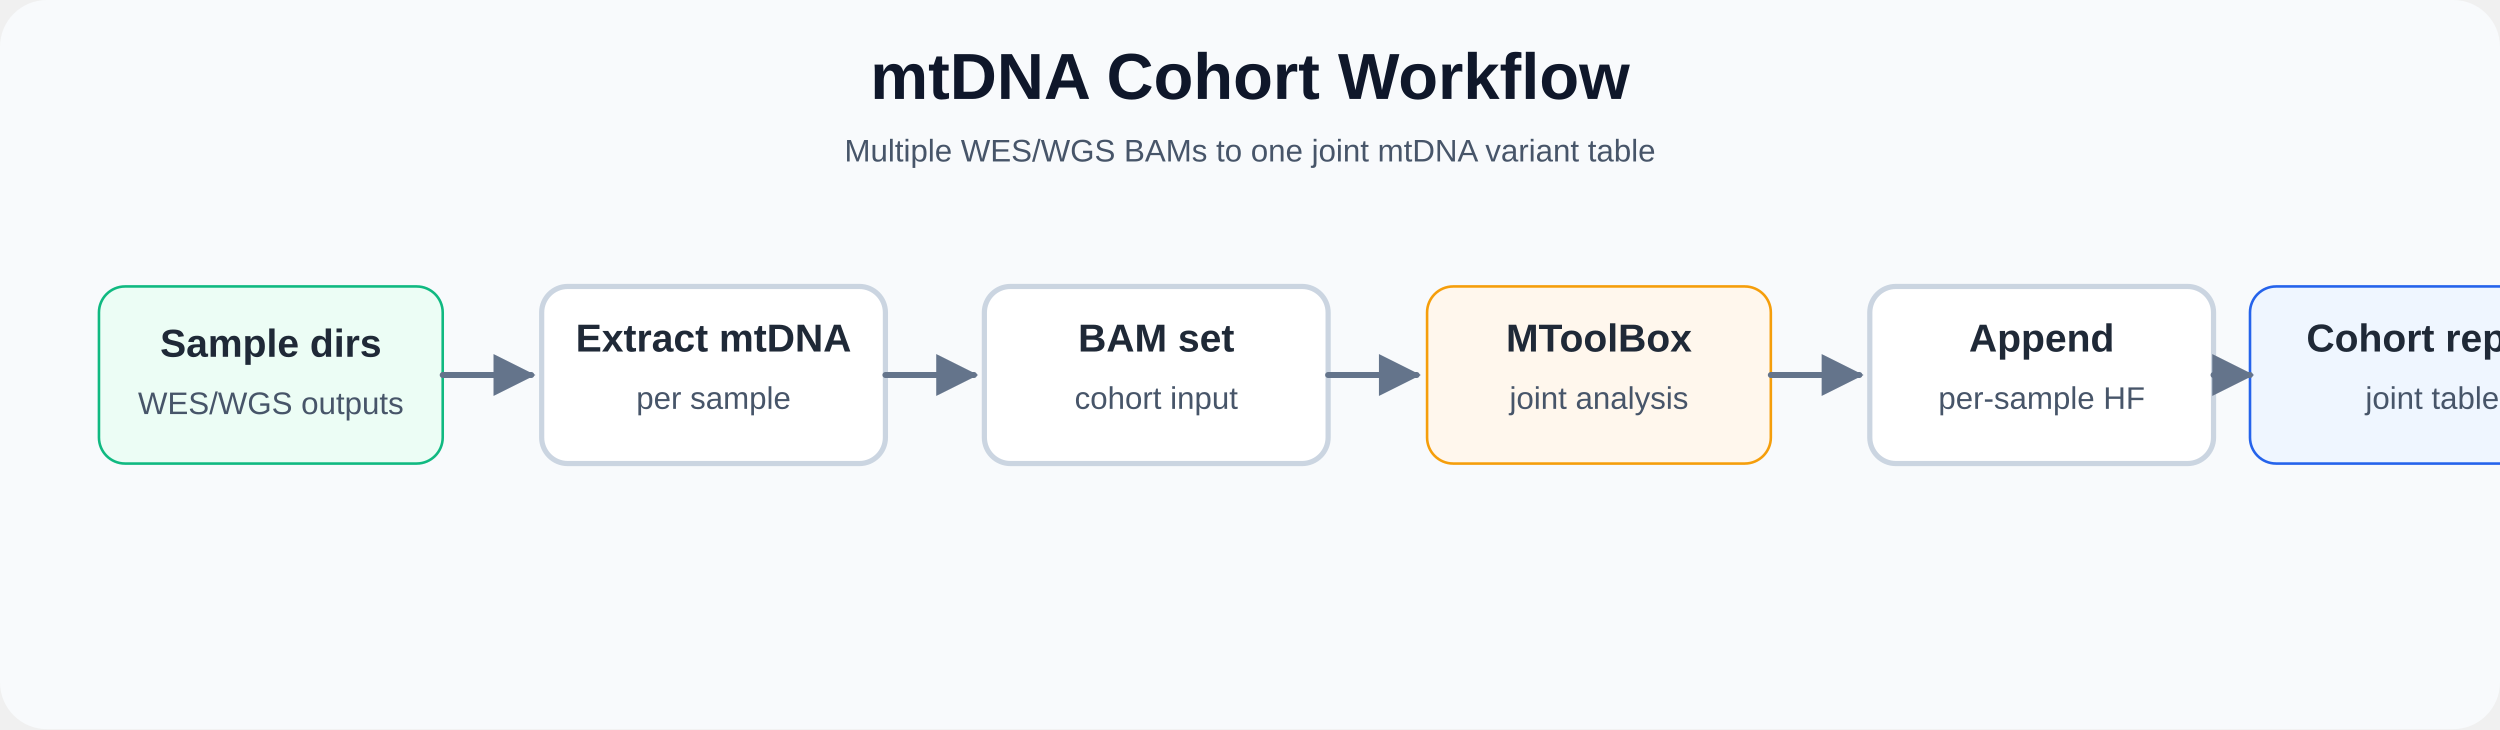
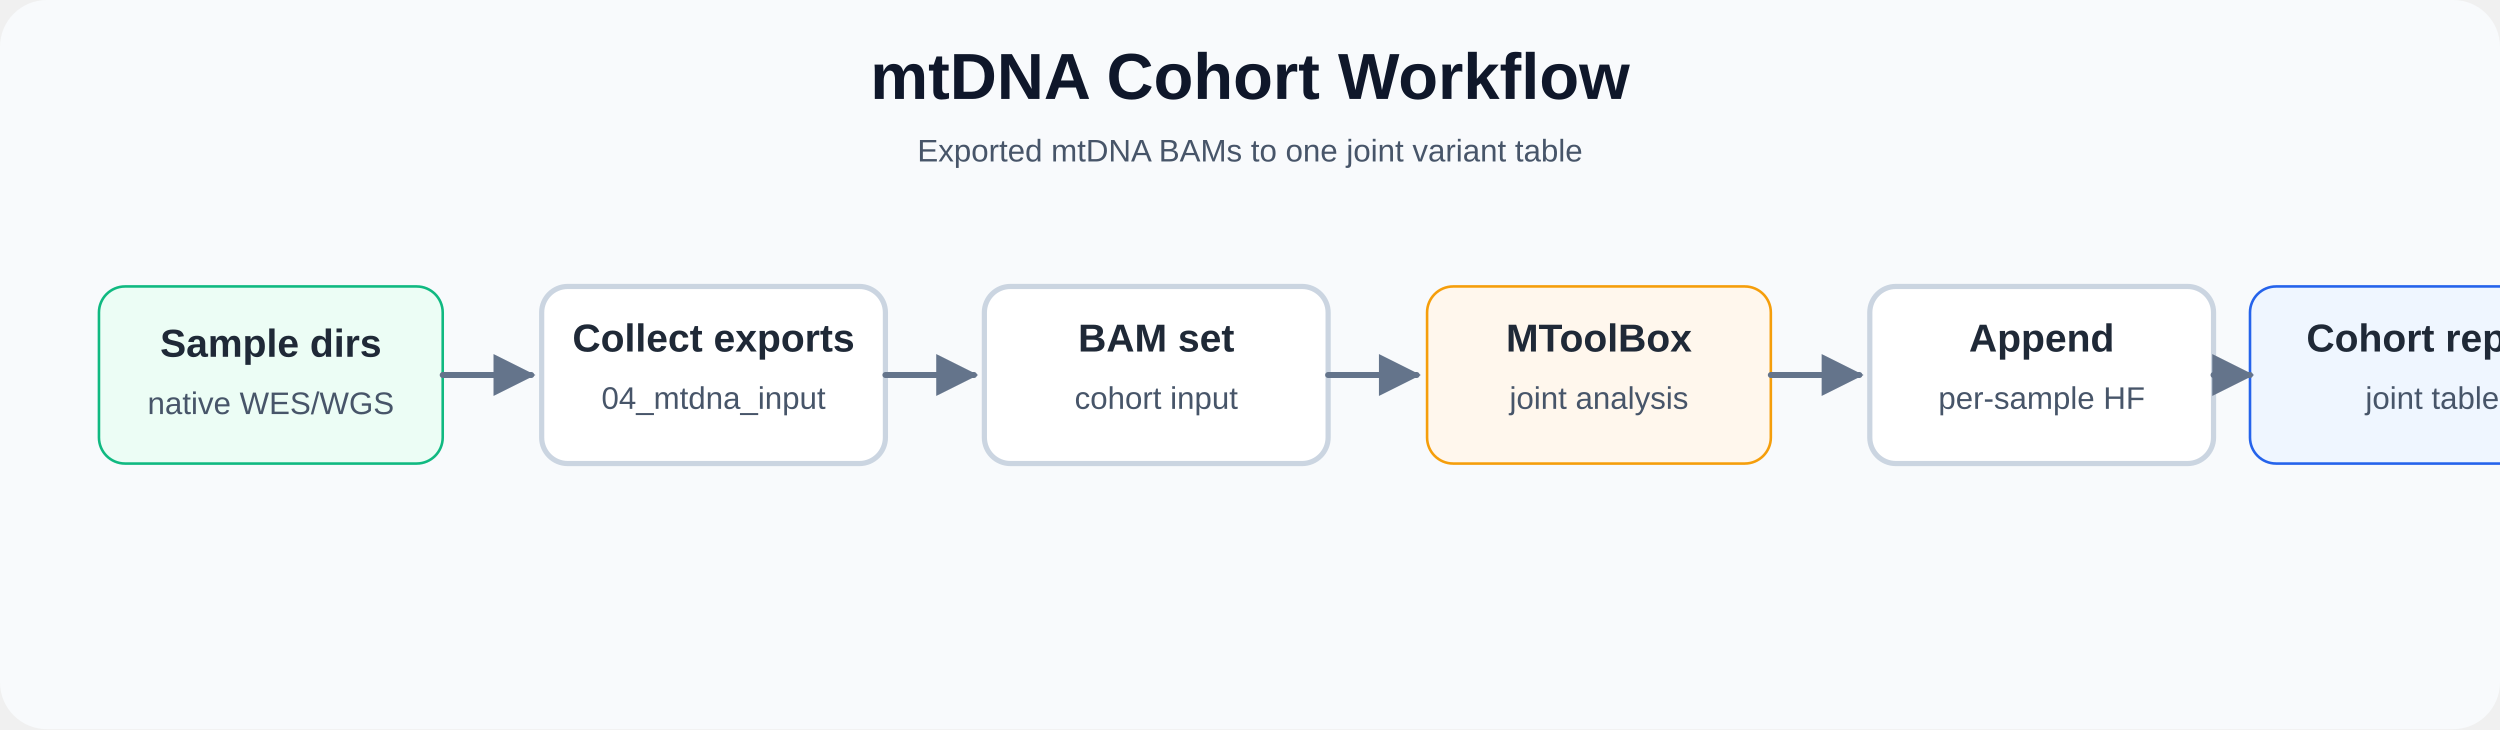
<svg xmlns="http://www.w3.org/2000/svg" viewBox="0 0 960 280" role="img" aria-labelledby="title desc">
  <rect width="960" height="280" rx="18" fill="#f8fafc" />
  <style>
    .label{font:600 15px Arial,Helvetica,sans-serif;fill:#1f2937}
    .small{font:12px Arial,Helvetica,sans-serif;fill:#475569}
    .box{fill:#fff;stroke:#cbd5e1;stroke-width:2}
    .data{fill:#ecfdf5;stroke:#10b981}
    .tool{fill:#fff7ed;stroke:#f59e0b}
    .final{fill:#eff6ff;stroke:#2563eb}
    .line{fill:none;stroke:#64748b;stroke-width:2.3;stroke-linecap:round}
  </style>
  <defs>
    <marker id="arrow" viewBox="0 0 10 10" refX="9" refY="5" markerWidth="7" markerHeight="7" orient="auto-start-reverse">
      <path d="M 0 0 L 10 5 L 0 10 z" fill="#64748b" />
    </marker>
  </defs>
  <text x="480" y="38" text-anchor="middle" font-family="Arial,Helvetica,sans-serif" font-size="25" font-weight="700" fill="#0f172a">mtDNA Cohort Workflow</text>
-   <text x="480" y="62" text-anchor="middle" class="small">Multiple WES/WGS BAMs to one joint mtDNA variant table</text>
+   <text x="480" y="62" text-anchor="middle" class="small">Exported mtDNA BAMs to one joint variant table</text>
  <g transform="translate(38 110)">
    <rect class="data" x="0" y="0" width="132" height="68" rx="10" />
    <text class="label" x="66" y="27" text-anchor="middle">Sample dirs</text>
-     <text class="small" x="66" y="49" text-anchor="middle">WES/WGS outputs</text>
+     <text class="small" x="66" y="49" text-anchor="middle">native WES/WGS</text>
    <rect class="box" x="170" y="0" width="132" height="68" rx="10" />
-     <text class="label" x="236" y="25" text-anchor="middle">Extract mtDNA</text>
-     <text class="small" x="236" y="47" text-anchor="middle">per sample</text>
+     <text class="label" x="236" y="25" text-anchor="middle">Collect exports</text>
+     <text class="small" x="236" y="47" text-anchor="middle">04_mtdna_input</text>
    <rect class="box" x="340" y="0" width="132" height="68" rx="10" />
    <text class="label" x="406" y="25" text-anchor="middle">BAM set</text>
    <text class="small" x="406" y="47" text-anchor="middle">cohort input</text>
    <rect class="tool" x="510" y="0" width="132" height="68" rx="10" />
    <text class="label" x="576" y="25" text-anchor="middle">MToolBox</text>
    <text class="small" x="576" y="47" text-anchor="middle">joint analysis</text>
    <rect class="box" x="680" y="0" width="132" height="68" rx="10" />
    <text class="label" x="746" y="25" text-anchor="middle">Append</text>
    <text class="small" x="746" y="47" text-anchor="middle">per-sample HF</text>
    <rect class="final" x="826" y="0" width="132" height="68" rx="10" />
    <text class="label" x="896" y="25" text-anchor="middle">Cohort report</text>
    <text class="small" x="896" y="47" text-anchor="middle">joint table</text>
    <path class="line" marker-end="url(#arrow)" d="M132 34 H166" />
    <path class="line" marker-end="url(#arrow)" d="M302 34 H336" />
    <path class="line" marker-end="url(#arrow)" d="M472 34 H506" />
    <path class="line" marker-end="url(#arrow)" d="M642 34 H676" />
    <path class="line" marker-end="url(#arrow)" d="M812 34 H826" />
  </g>
</svg>
